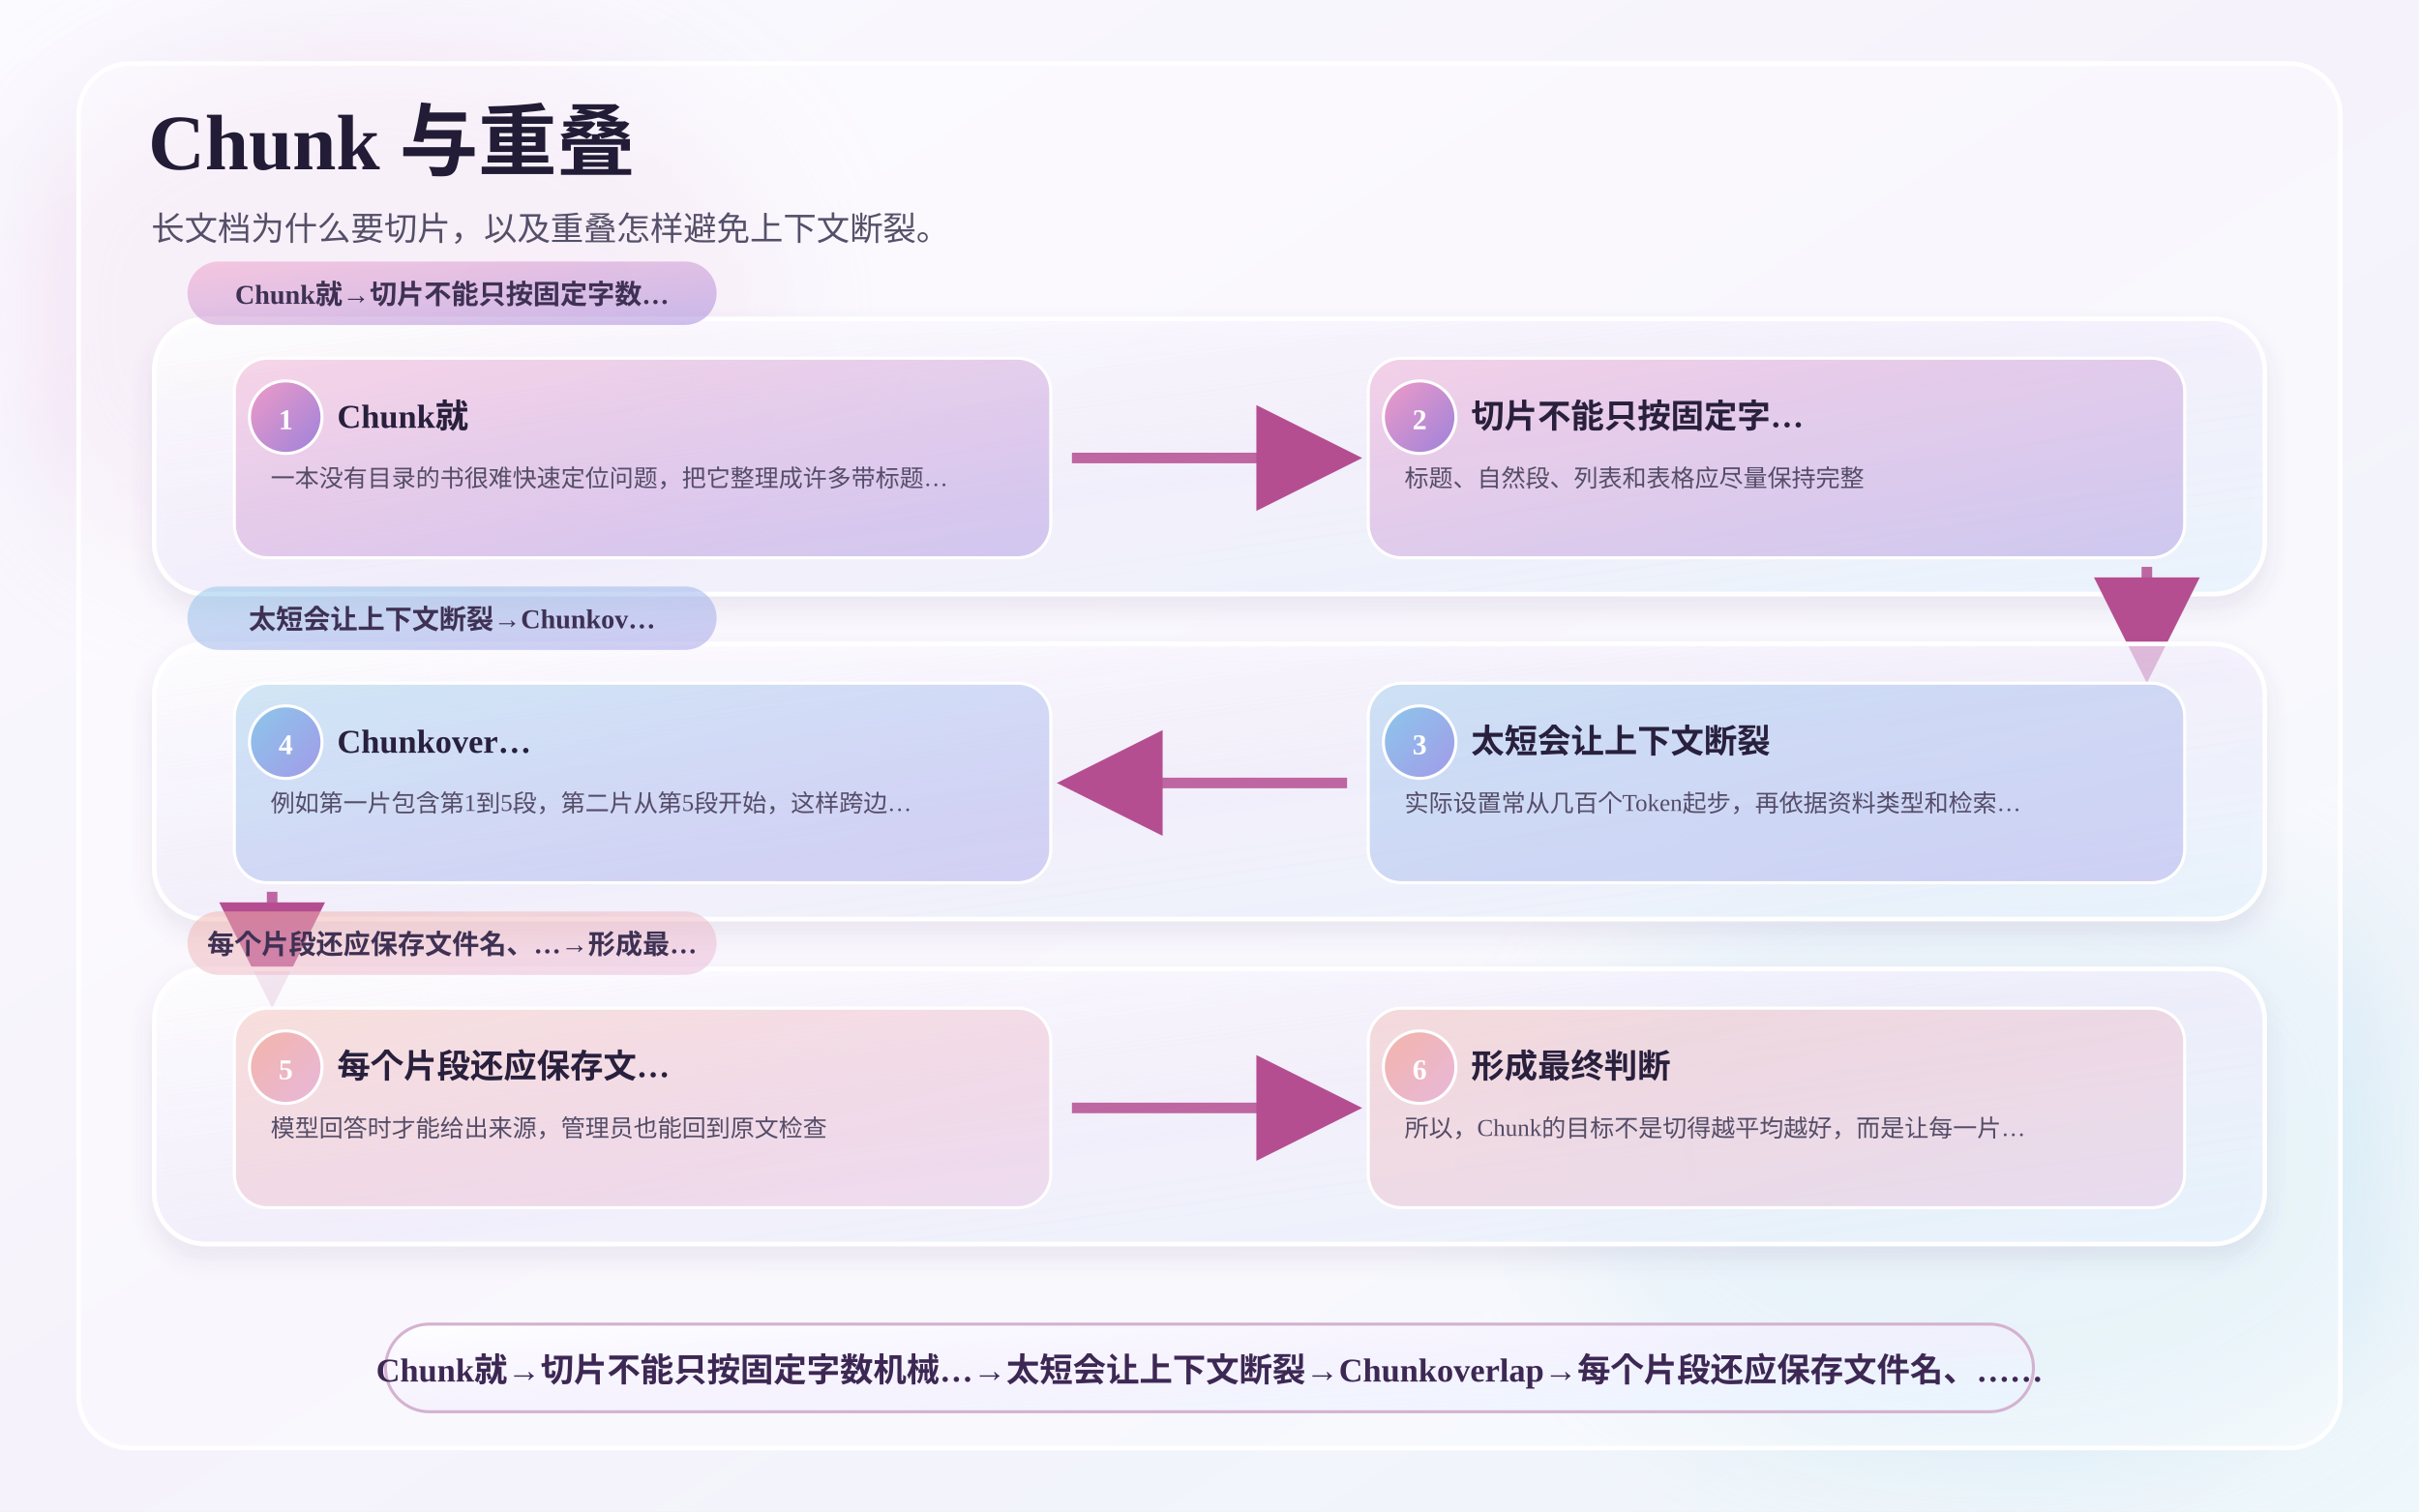
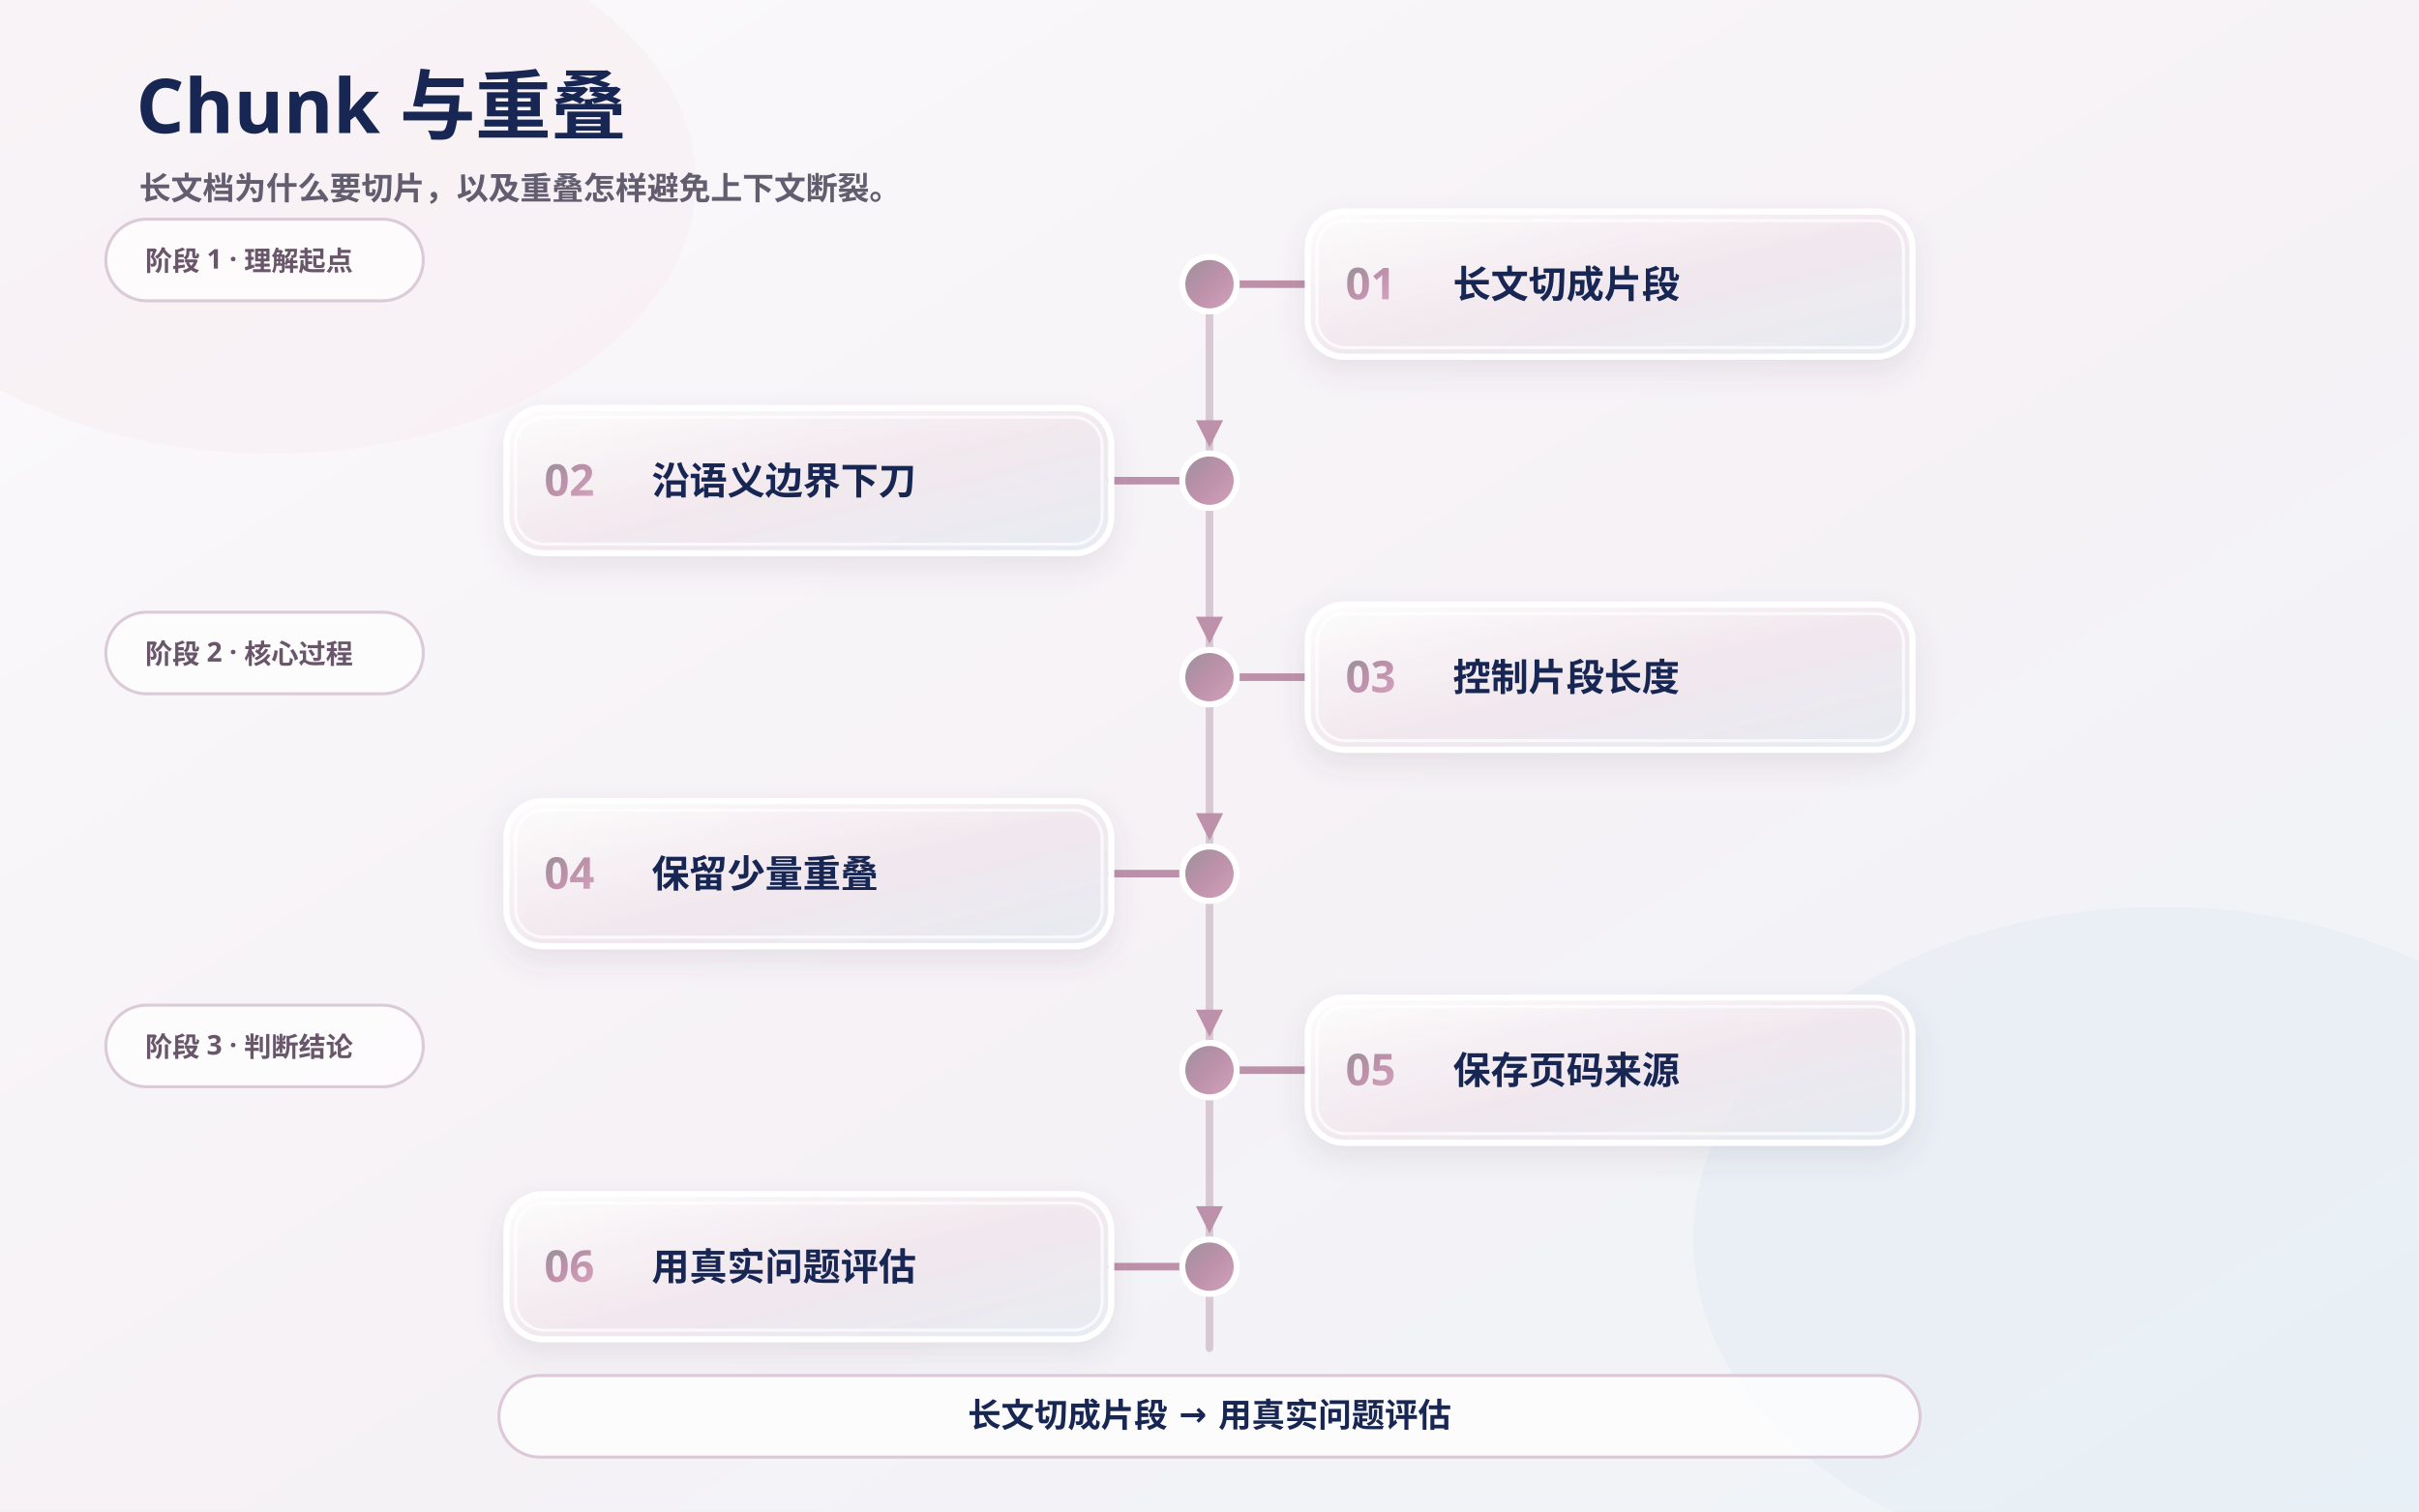
<svg xmlns="http://www.w3.org/2000/svg" width="1600" height="1000" viewBox="0 0 1600 1000">
  <defs>
-     <linearGradient id="bg" x1="0" y1="0" x2="1" y2="1">
-       <stop offset="0" stop-color="#fbfbff" />
-       <stop offset=".48" stop-color="#f6f2fb" />
-       <stop offset="1" stop-color="#eef7fb" />
+     <linearGradient id="bg3" x1="0" y1="0" x2="1" y2="1">
+       <stop stop-color="#fbfafc" />
+       <stop offset=".52" stop-color="#f6f2f6" />
+       <stop offset="1" stop-color="#eef4f8" />
    </linearGradient>
-     <linearGradient id="pink" x1="0" y1="0" x2="1" y2="1">
-       <stop stop-color="#ef9bc7" />
-       <stop offset="1" stop-color="#9d82db" />
+     <linearGradient id="glass3" x1="0" y1="0" x2="1" y2="1">
+       <stop stop-color="#ffffff" stop-opacity=".94" />
+       <stop offset=".52" stop-color="#f3e8ee" stop-opacity=".76" />
+       <stop offset="1" stop-color="#e5edf4" stop-opacity=".78" />
    </linearGradient>
-     <linearGradient id="blue" x1="0" y1="0" x2="1" y2="1">
-       <stop stop-color="#8cc7eb" />
-       <stop offset="1" stop-color="#a29ae8" />
+     <linearGradient id="accent3" x1="0" y1="0" x2="1" y2="1">
+       <stop stop-color="#9a919a" />
+       <stop offset=".5" stop-color="#bd91aa" />
+       <stop offset="1" stop-color="#d3a2bc" />
    </linearGradient>
-     <linearGradient id="peach" x1="0" y1="0" x2="1" y2="1">
-       <stop stop-color="#f3b4a8" />
-       <stop offset="1" stop-color="#e8b8dc" />
-     </linearGradient>
-     <linearGradient id="glass" x1="0" y1="0" x2="1" y2="1">
-       <stop stop-color="#ffffff" stop-opacity=".88" />
-       <stop offset=".5" stop-color="#f4efff" stop-opacity=".65" />
-       <stop offset="1" stop-color="#e9f6ff" stop-opacity=".74" />
-     </linearGradient>
-     <filter id="shadow" x="-20%" y="-20%" width="140%" height="150%">
-       <feDropShadow dx="0" dy="8" stdDeviation="7" flood-color="#6b568f" flood-opacity=".15" />
+     <filter id="shadow3" x="-20%" y="-30%" width="140%" height="170%">
+       <feDropShadow dx="0" dy="8" stdDeviation="9" flood-color="#62586d" flood-opacity=".14" />
    </filter>
-     <filter id="soft" x="-30%" y="-30%" width="160%" height="160%">
-       <feGaussianBlur stdDeviation="42" />
-     </filter>
-     <marker id="arrow" markerWidth="10" markerHeight="10" refX="8" refY="5" orient="auto">
-       <path d="M0,0 L10,5 L0,10 Z" fill="#b54e91" />
+     <marker id="down3" markerUnits="userSpaceOnUse" markerWidth="22" markerHeight="18" refX="16" refY="9" orient="auto">
+       <path d="M0 0L18 9L0 18Z" fill="#bd91aa" />
    </marker>
  </defs>
-   <rect width="1600" height="1000" fill="url(#bg)" />
-   <ellipse cx="250" cy="210" rx="270" ry="190" fill="#dda6da" opacity=".22" filter="url(#soft)" />
-   <ellipse cx="1320" cy="760" rx="300" ry="210" fill="#8fcce5" opacity=".22" filter="url(#soft)" />
-   <rect x="52" y="42" width="1496" height="916" rx="34" fill="#ffffff" fill-opacity=".38" stroke="#ffffff" stroke-width="3" />
-   <text x="98" y="112" text-anchor="start" font-size="52" font-weight="800" fill="#221c36">
-     <tspan x="98" dy="0">Chunk 与重叠</tspan>
-   </text>
-   <text x="100" y="159" text-anchor="start" font-size="22" font-weight="520" fill="#555069">
-     <tspan x="100" dy="0">长文档为什么要切片，以及重叠怎样避免上下文断裂。</tspan>
-   </text>
-   <rect x="102" y="211" width="1396" height="182" rx="34" fill="url(#glass)" stroke="#ffffff" stroke-width="3" filter="url(#shadow)" />
-   <rect x="124" y="173" width="350" height="42" rx="21" fill="url(#pink)" fill-opacity=".5" />
-   <text x="299" y="201" text-anchor="middle" font-size="18" font-weight="760" fill="#3e3154">
-     <tspan x="299" dy="0">Chunk就→切片不能只按固定字数…</tspan>
-   </text>
-   <rect x="155" y="237" width="540" height="132" rx="22" fill="url(#pink)" fill-opacity=".38" stroke="#ffffff" stroke-width="2" />
-   <circle cx="189" cy="276" r="24" fill="url(#pink)" stroke="#ffffff" stroke-width="2" />
-   <text x="189" y="284" text-anchor="middle" font-size="19" font-weight="820" fill="#ffffff">
-     <tspan x="189" dy="0">1</tspan>
-   </text>
-   <text x="223" y="283" text-anchor="start" font-size="22" font-weight="800" fill="#28203d">
-     <tspan x="223" dy="0">Chunk就</tspan>
-   </text>
-   <text x="179" y="322" text-anchor="start" font-size="16" font-weight="520" fill="#554d68">
-     <tspan x="179" dy="0">一本没有目录的书很难快速定位问题，把它整理成许多带标题…</tspan>
-   </text>
-   <path d="M 709 303 L 887 303" stroke="#b54e91" stroke-width="7" stroke-opacity=".84" marker-end="url(#arrow)" />
-   <rect x="905" y="237" width="540" height="132" rx="22" fill="url(#pink)" fill-opacity=".38" stroke="#ffffff" stroke-width="2" />
-   <circle cx="939" cy="276" r="24" fill="url(#pink)" stroke="#ffffff" stroke-width="2" />
-   <text x="939" y="284" text-anchor="middle" font-size="19" font-weight="820" fill="#ffffff">
-     <tspan x="939" dy="0">2</tspan>
-   </text>
-   <text x="973" y="283" text-anchor="start" font-size="22" font-weight="800" fill="#28203d">
-     <tspan x="973" dy="0">切片不能只按固定字…</tspan>
-   </text>
-   <text x="929" y="322" text-anchor="start" font-size="16" font-weight="520" fill="#554d68">
-     <tspan x="929" dy="0">标题、自然段、列表和表格应尽量保持完整</tspan>
-   </text>
-   <path d="M 1420 375 C 1420 430,1420 370,1420 438" fill="none" stroke="#b54e91" stroke-width="7" stroke-opacity=".84" marker-end="url(#arrow)" />
-   <rect x="102" y="426" width="1396" height="182" rx="34" fill="url(#glass)" stroke="#ffffff" stroke-width="3" filter="url(#shadow)" />
-   <rect x="124" y="388" width="350" height="42" rx="21" fill="url(#blue)" fill-opacity=".5" />
-   <text x="299" y="416" text-anchor="middle" font-size="18" font-weight="760" fill="#3e3154">
-     <tspan x="299" dy="0">太短会让上下文断裂→Chunkov…</tspan>
-   </text>
-   <rect x="905" y="452" width="540" height="132" rx="22" fill="url(#blue)" fill-opacity=".38" stroke="#ffffff" stroke-width="2" />
-   <circle cx="939" cy="491" r="24" fill="url(#blue)" stroke="#ffffff" stroke-width="2" />
-   <text x="939" y="499" text-anchor="middle" font-size="19" font-weight="820" fill="#ffffff">
-     <tspan x="939" dy="0">3</tspan>
-   </text>
-   <text x="973" y="498" text-anchor="start" font-size="22" font-weight="800" fill="#28203d">
-     <tspan x="973" dy="0">太短会让上下文断裂</tspan>
-   </text>
-   <text x="929" y="537" text-anchor="start" font-size="16" font-weight="520" fill="#554d68">
-     <tspan x="929" dy="0">实际设置常从几百个Token起步，再依据资料类型和检索…</tspan>
-   </text>
-   <path d="M 891 518 L 713 518" stroke="#b54e91" stroke-width="7" stroke-opacity=".84" marker-end="url(#arrow)" />
-   <rect x="155" y="452" width="540" height="132" rx="22" fill="url(#blue)" fill-opacity=".38" stroke="#ffffff" stroke-width="2" />
-   <circle cx="189" cy="491" r="24" fill="url(#blue)" stroke="#ffffff" stroke-width="2" />
-   <text x="189" y="499" text-anchor="middle" font-size="19" font-weight="820" fill="#ffffff">
-     <tspan x="189" dy="0">4</tspan>
-   </text>
-   <text x="223" y="498" text-anchor="start" font-size="22" font-weight="800" fill="#28203d">
-     <tspan x="223" dy="0">Chunkover…</tspan>
-   </text>
-   <text x="179" y="537" text-anchor="start" font-size="16" font-weight="520" fill="#554d68">
-     <tspan x="179" dy="0">例如第一片包含第1到5段，第二片从第5段开始，这样跨边…</tspan>
-   </text>
-   <path d="M 180 590 C 180 645,180 585,180 653" fill="none" stroke="#b54e91" stroke-width="7" stroke-opacity=".84" marker-end="url(#arrow)" />
-   <rect x="102" y="641" width="1396" height="182" rx="34" fill="url(#glass)" stroke="#ffffff" stroke-width="3" filter="url(#shadow)" />
-   <rect x="124" y="603" width="350" height="42" rx="21" fill="url(#peach)" fill-opacity=".5" />
-   <text x="299" y="631" text-anchor="middle" font-size="18" font-weight="760" fill="#3e3154">
-     <tspan x="299" dy="0">每个片段还应保存文件名、…→形成最…</tspan>
-   </text>
-   <rect x="155" y="667" width="540" height="132" rx="22" fill="url(#peach)" fill-opacity=".38" stroke="#ffffff" stroke-width="2" />
-   <circle cx="189" cy="706" r="24" fill="url(#peach)" stroke="#ffffff" stroke-width="2" />
-   <text x="189" y="714" text-anchor="middle" font-size="19" font-weight="820" fill="#ffffff">
-     <tspan x="189" dy="0">5</tspan>
-   </text>
-   <text x="223" y="713" text-anchor="start" font-size="22" font-weight="800" fill="#28203d">
-     <tspan x="223" dy="0">每个片段还应保存文…</tspan>
-   </text>
-   <text x="179" y="752" text-anchor="start" font-size="16" font-weight="520" fill="#554d68">
-     <tspan x="179" dy="0">模型回答时才能给出来源，管理员也能回到原文检查</tspan>
-   </text>
-   <path d="M 709 733 L 887 733" stroke="#b54e91" stroke-width="7" stroke-opacity=".84" marker-end="url(#arrow)" />
-   <rect x="905" y="667" width="540" height="132" rx="22" fill="url(#peach)" fill-opacity=".38" stroke="#ffffff" stroke-width="2" />
-   <circle cx="939" cy="706" r="24" fill="url(#peach)" stroke="#ffffff" stroke-width="2" />
-   <text x="939" y="714" text-anchor="middle" font-size="19" font-weight="820" fill="#ffffff">
-     <tspan x="939" dy="0">6</tspan>
-   </text>
-   <text x="973" y="713" text-anchor="start" font-size="22" font-weight="800" fill="#28203d">
-     <tspan x="973" dy="0">形成最终判断</tspan>
-   </text>
-   <text x="929" y="752" text-anchor="start" font-size="16" font-weight="520" fill="#554d68">
-     <tspan x="929" dy="0">所以，Chunk的目标不是切得越平均越好，而是让每一片…</tspan>
-   </text>
-   <rect x="255" y="876" width="1090" height="58" rx="29" fill="url(#glass)" stroke="#d4b2d0" stroke-width="2" />
-   <text x="800" y="914" text-anchor="middle" font-size="22" font-weight="780" fill="#3d2854">
-     <tspan x="800" dy="0">Chunk就→切片不能只按固定字数机械…→太短会让上下文断裂→Chunkoverlap→每个片段还应保存文件名、……</tspan>
-   </text>
+   <rect width="1600" height="1000" fill="url(#bg3)" />
+   <ellipse cx="180" cy="120" rx="280" ry="180" fill="#eab7cc" opacity=".10" />
+   <ellipse cx="1430" cy="820" rx="310" ry="220" fill="#a9cfe2" opacity=".11" />
+   <text x="90" y="88" font-family="Noto Sans SC, Microsoft YaHei, sans-serif" font-size="50" font-weight="900" fill="#172653">Chunk 与重叠</text>
+   <text x="92" y="132" font-family="Noto Sans SC, Microsoft YaHei, sans-serif" font-size="21" font-weight="560" fill="#625e70">长文档为什么要切片，以及重叠怎样避免上下文断裂。</text>
+   <path d="M800 184 V892" stroke="#d7c8d3" stroke-width="5" stroke-linecap="round" />
+   <rect x="70" y="145.0" width="210" height="54" rx="27" fill="#fff" fill-opacity=".7" stroke="#dbcbd7" stroke-width="2" />
+   <text x="96" y="179.0" font-family="Noto Sans SC, Microsoft YaHei, sans-serif" font-size="18" font-weight="850" fill="#69566a">阶段 1 · 理解起点</text>
+   <path d="M817 188.0 H865" stroke="#bd91aa" stroke-width="5" stroke-linecap="round" />
+   <circle cx="800" cy="188.0" r="18" fill="url(#accent3)" stroke="#fff" stroke-width="4" />
+   <g filter="url(#shadow3)">
+     <rect x="865" y="140.0" width="400" height="96" rx="24" fill="url(#glass3)" stroke="#fff" stroke-width="4" />
+     <rect x="871" y="146.0" width="388" height="84" rx="19" fill="none" stroke="#fff" stroke-opacity=".72" stroke-width="2" />
+   </g>
+   <text x="890" y="198.0" font-family="Noto Sans SC, Microsoft YaHei, sans-serif" font-size="29" font-weight="900" fill="url(#accent3)">01</text>
+   <text x="961" y="197.0" font-family="Noto Sans SC, Microsoft YaHei, sans-serif" font-size="25" font-weight="850" fill="#172653">长文切成片段</text>
+   <path d="M800 210.0 V294.0" stroke="url(#accent3)" stroke-width="7" stroke-linecap="round" marker-end="url(#down3)" />
+   <path d="M783 318.0 H735" stroke="#bd91aa" stroke-width="5" stroke-linecap="round" />
+   <circle cx="800" cy="318.0" r="18" fill="url(#accent3)" stroke="#fff" stroke-width="4" />
+   <g filter="url(#shadow3)">
+     <rect x="335" y="270.0" width="400" height="96" rx="24" fill="url(#glass3)" stroke="#fff" stroke-width="4" />
+     <rect x="341" y="276.0" width="388" height="84" rx="19" fill="none" stroke="#fff" stroke-opacity=".72" stroke-width="2" />
+   </g>
+   <text x="360" y="328.0" font-family="Noto Sans SC, Microsoft YaHei, sans-serif" font-size="29" font-weight="900" fill="url(#accent3)">02</text>
+   <text x="431" y="327.0" font-family="Noto Sans SC, Microsoft YaHei, sans-serif" font-size="25" font-weight="850" fill="#172653">沿语义边界下刀</text>
+   <path d="M800 340.0 V424.0" stroke="url(#accent3)" stroke-width="7" stroke-linecap="round" marker-end="url(#down3)" />
+   <rect x="70" y="405.0" width="210" height="54" rx="27" fill="#fff" fill-opacity=".7" stroke="#dbcbd7" stroke-width="2" />
+   <text x="96" y="439.0" font-family="Noto Sans SC, Microsoft YaHei, sans-serif" font-size="18" font-weight="850" fill="#69566a">阶段 2 · 核心过程</text>
+   <path d="M817 448.0 H865" stroke="#bd91aa" stroke-width="5" stroke-linecap="round" />
+   <circle cx="800" cy="448.0" r="18" fill="url(#accent3)" stroke="#fff" stroke-width="4" />
+   <g filter="url(#shadow3)">
+     <rect x="865" y="400.0" width="400" height="96" rx="24" fill="url(#glass3)" stroke="#fff" stroke-width="4" />
+     <rect x="871" y="406.0" width="388" height="84" rx="19" fill="none" stroke="#fff" stroke-opacity=".72" stroke-width="2" />
+   </g>
+   <text x="890" y="458.0" font-family="Noto Sans SC, Microsoft YaHei, sans-serif" font-size="29" font-weight="900" fill="url(#accent3)">03</text>
+   <text x="961" y="457.0" font-family="Noto Sans SC, Microsoft YaHei, sans-serif" font-size="25" font-weight="850" fill="#172653">控制片段长度</text>
+   <path d="M800 470.0 V554.0" stroke="url(#accent3)" stroke-width="7" stroke-linecap="round" marker-end="url(#down3)" />
+   <path d="M783 578.0 H735" stroke="#bd91aa" stroke-width="5" stroke-linecap="round" />
+   <circle cx="800" cy="578.0" r="18" fill="url(#accent3)" stroke="#fff" stroke-width="4" />
+   <g filter="url(#shadow3)">
+     <rect x="335" y="530.0" width="400" height="96" rx="24" fill="url(#glass3)" stroke="#fff" stroke-width="4" />
+     <rect x="341" y="536.0" width="388" height="84" rx="19" fill="none" stroke="#fff" stroke-opacity=".72" stroke-width="2" />
+   </g>
+   <text x="360" y="588.0" font-family="Noto Sans SC, Microsoft YaHei, sans-serif" font-size="29" font-weight="900" fill="url(#accent3)">04</text>
+   <text x="431" y="587.0" font-family="Noto Sans SC, Microsoft YaHei, sans-serif" font-size="25" font-weight="850" fill="#172653">保留少量重叠</text>
+   <path d="M800 600.0 V684.0" stroke="url(#accent3)" stroke-width="7" stroke-linecap="round" marker-end="url(#down3)" />
+   <rect x="70" y="665.0" width="210" height="54" rx="27" fill="#fff" fill-opacity=".7" stroke="#dbcbd7" stroke-width="2" />
+   <text x="96" y="699.0" font-family="Noto Sans SC, Microsoft YaHei, sans-serif" font-size="18" font-weight="850" fill="#69566a">阶段 3 · 判断结论</text>
+   <path d="M817 708.0 H865" stroke="#bd91aa" stroke-width="5" stroke-linecap="round" />
+   <circle cx="800" cy="708.0" r="18" fill="url(#accent3)" stroke="#fff" stroke-width="4" />
+   <g filter="url(#shadow3)">
+     <rect x="865" y="660.0" width="400" height="96" rx="24" fill="url(#glass3)" stroke="#fff" stroke-width="4" />
+     <rect x="871" y="666.0" width="388" height="84" rx="19" fill="none" stroke="#fff" stroke-opacity=".72" stroke-width="2" />
+   </g>
+   <text x="890" y="718.0" font-family="Noto Sans SC, Microsoft YaHei, sans-serif" font-size="29" font-weight="900" fill="url(#accent3)">05</text>
+   <text x="961" y="717.0" font-family="Noto Sans SC, Microsoft YaHei, sans-serif" font-size="25" font-weight="850" fill="#172653">保存页码来源</text>
+   <path d="M800 730.0 V814.0" stroke="url(#accent3)" stroke-width="7" stroke-linecap="round" marker-end="url(#down3)" />
+   <path d="M783 838.0 H735" stroke="#bd91aa" stroke-width="5" stroke-linecap="round" />
+   <circle cx="800" cy="838.0" r="18" fill="url(#accent3)" stroke="#fff" stroke-width="4" />
+   <g filter="url(#shadow3)">
+     <rect x="335" y="790.0" width="400" height="96" rx="24" fill="url(#glass3)" stroke="#fff" stroke-width="4" />
+     <rect x="341" y="796.0" width="388" height="84" rx="19" fill="none" stroke="#fff" stroke-opacity=".72" stroke-width="2" />
+   </g>
+   <text x="360" y="848.0" font-family="Noto Sans SC, Microsoft YaHei, sans-serif" font-size="29" font-weight="900" fill="url(#accent3)">06</text>
+   <text x="431" y="847.0" font-family="Noto Sans SC, Microsoft YaHei, sans-serif" font-size="25" font-weight="850" fill="#172653">用真实问题评估</text>
+   <rect x="330" y="910" width="940" height="54" rx="27" fill="#fff" fill-opacity=".76" stroke="#ddc8d7" stroke-width="2" />
+   <text x="800" y="944" text-anchor="middle" font-family="Noto Sans SC, Microsoft YaHei, sans-serif" font-size="22" font-weight="820" fill="#172653">长文切成片段  →  用真实问题评估</text>
</svg>
